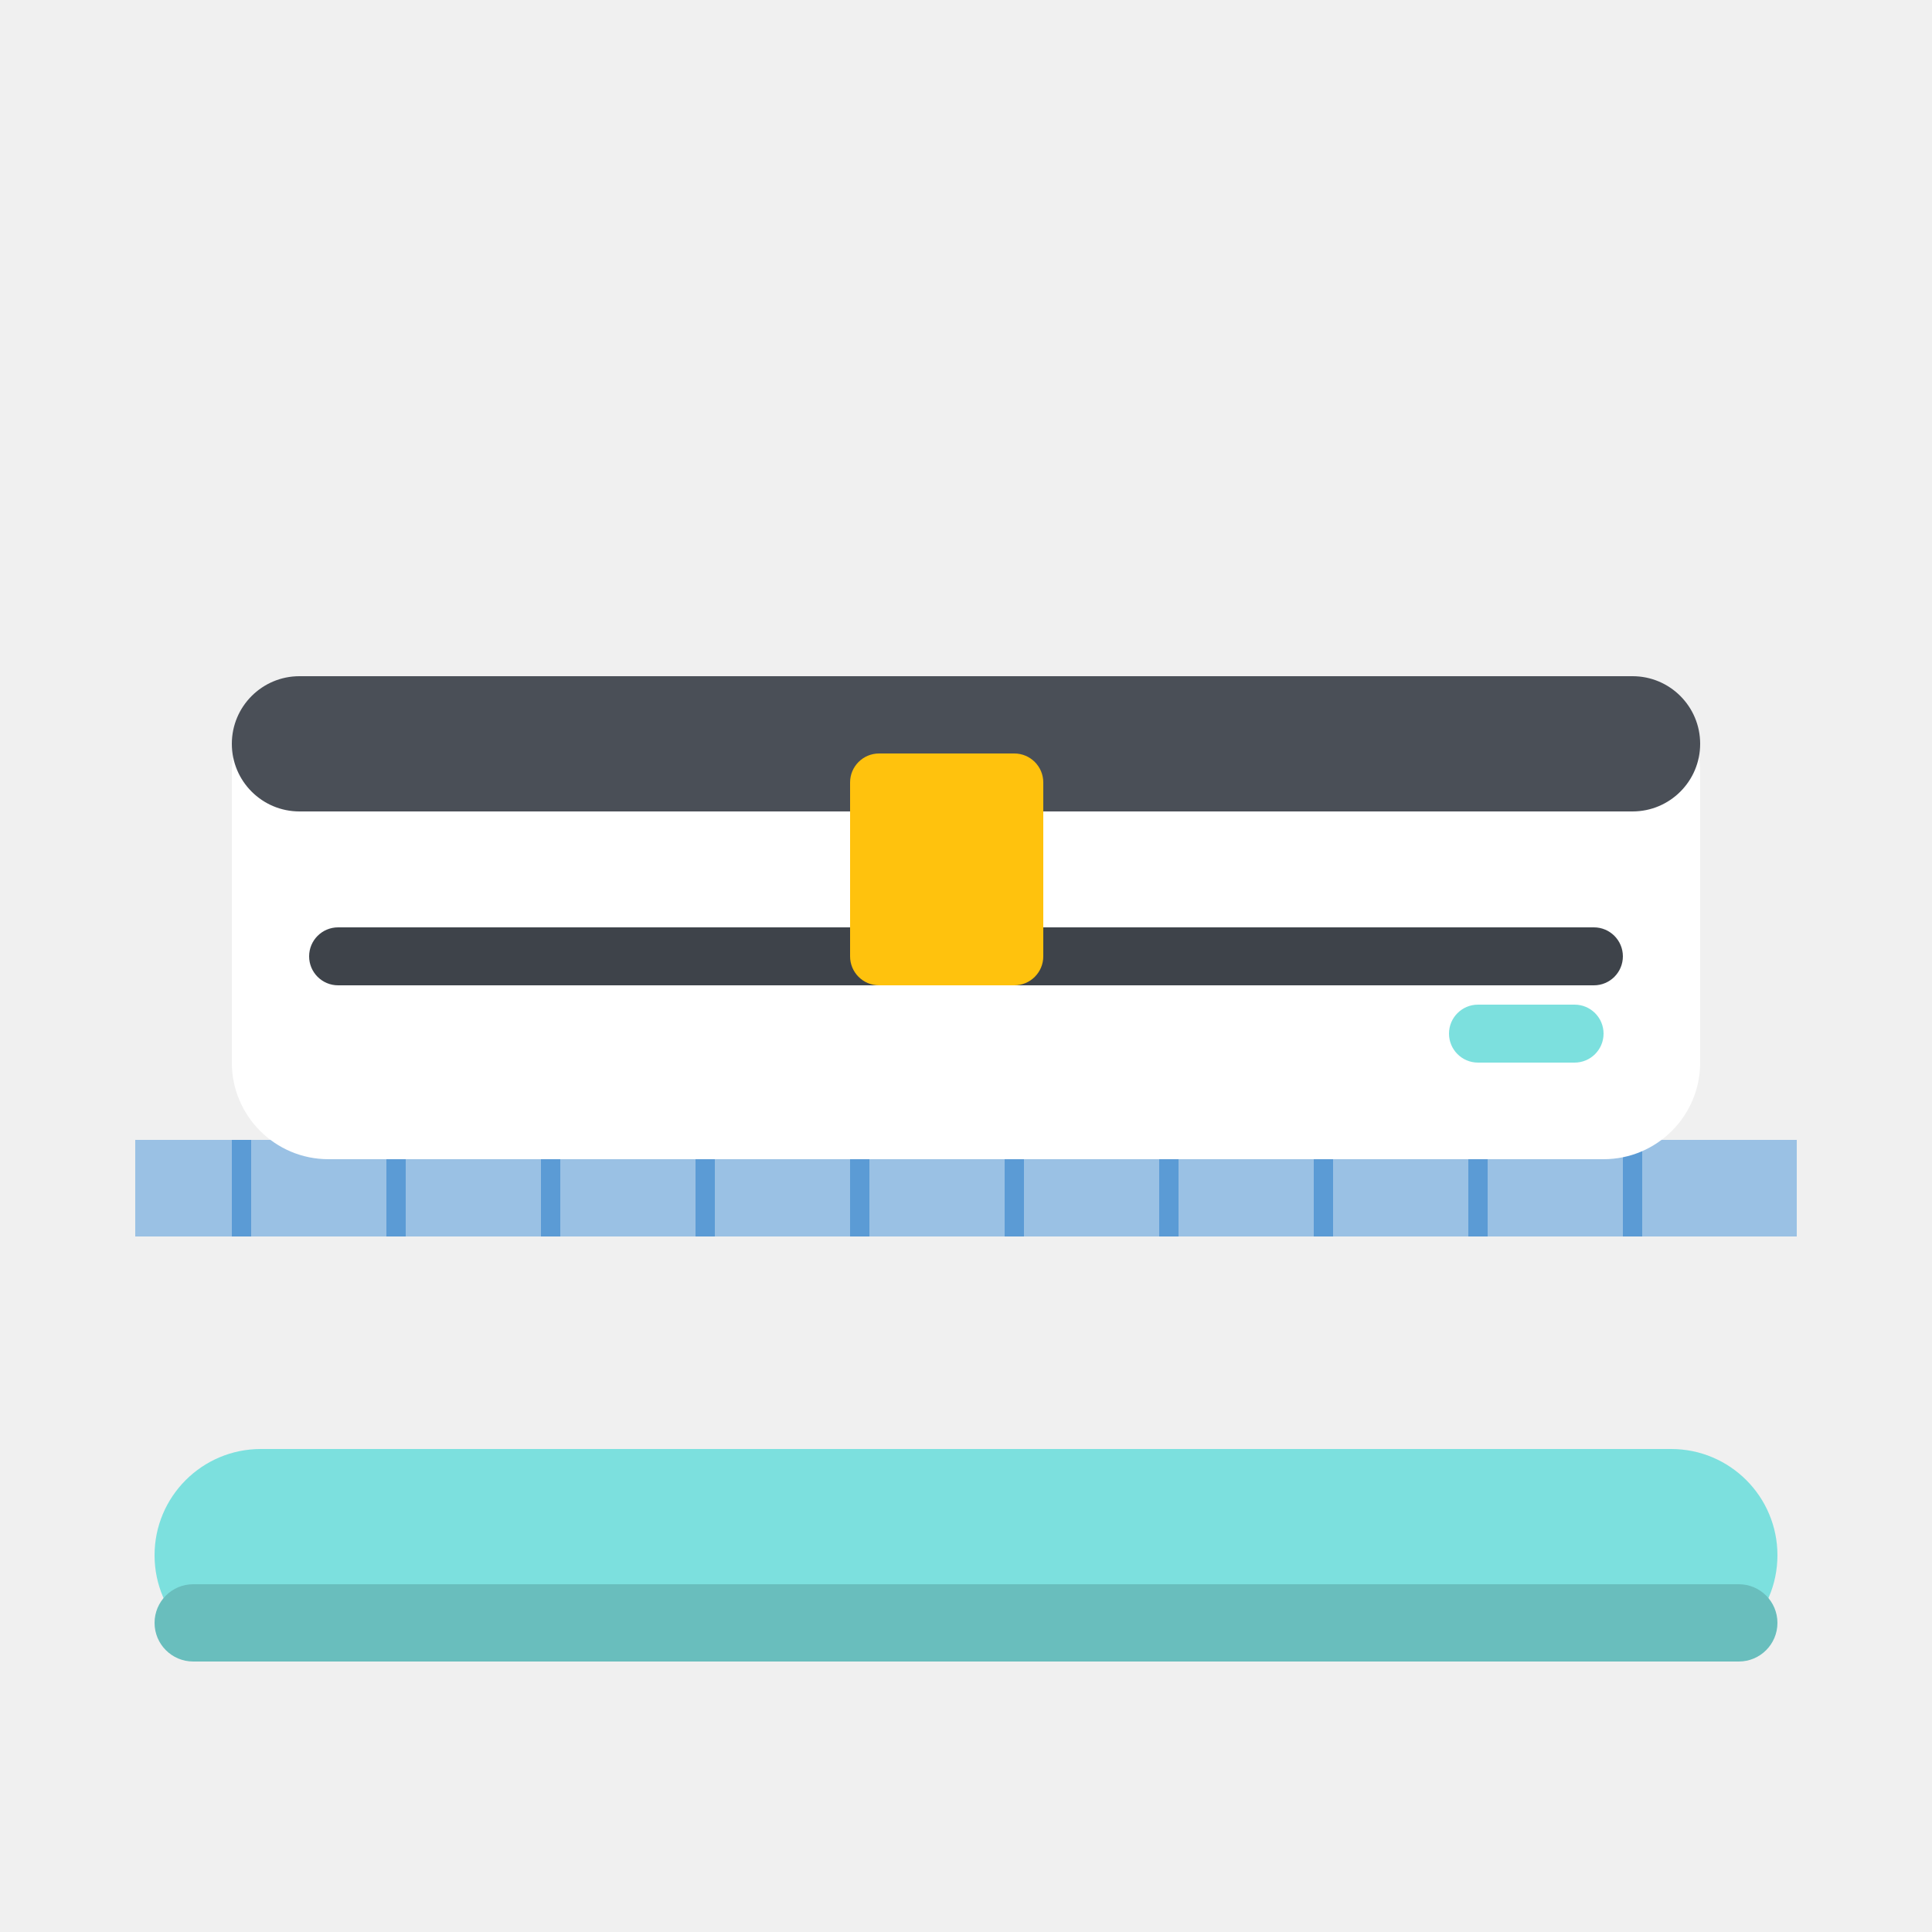
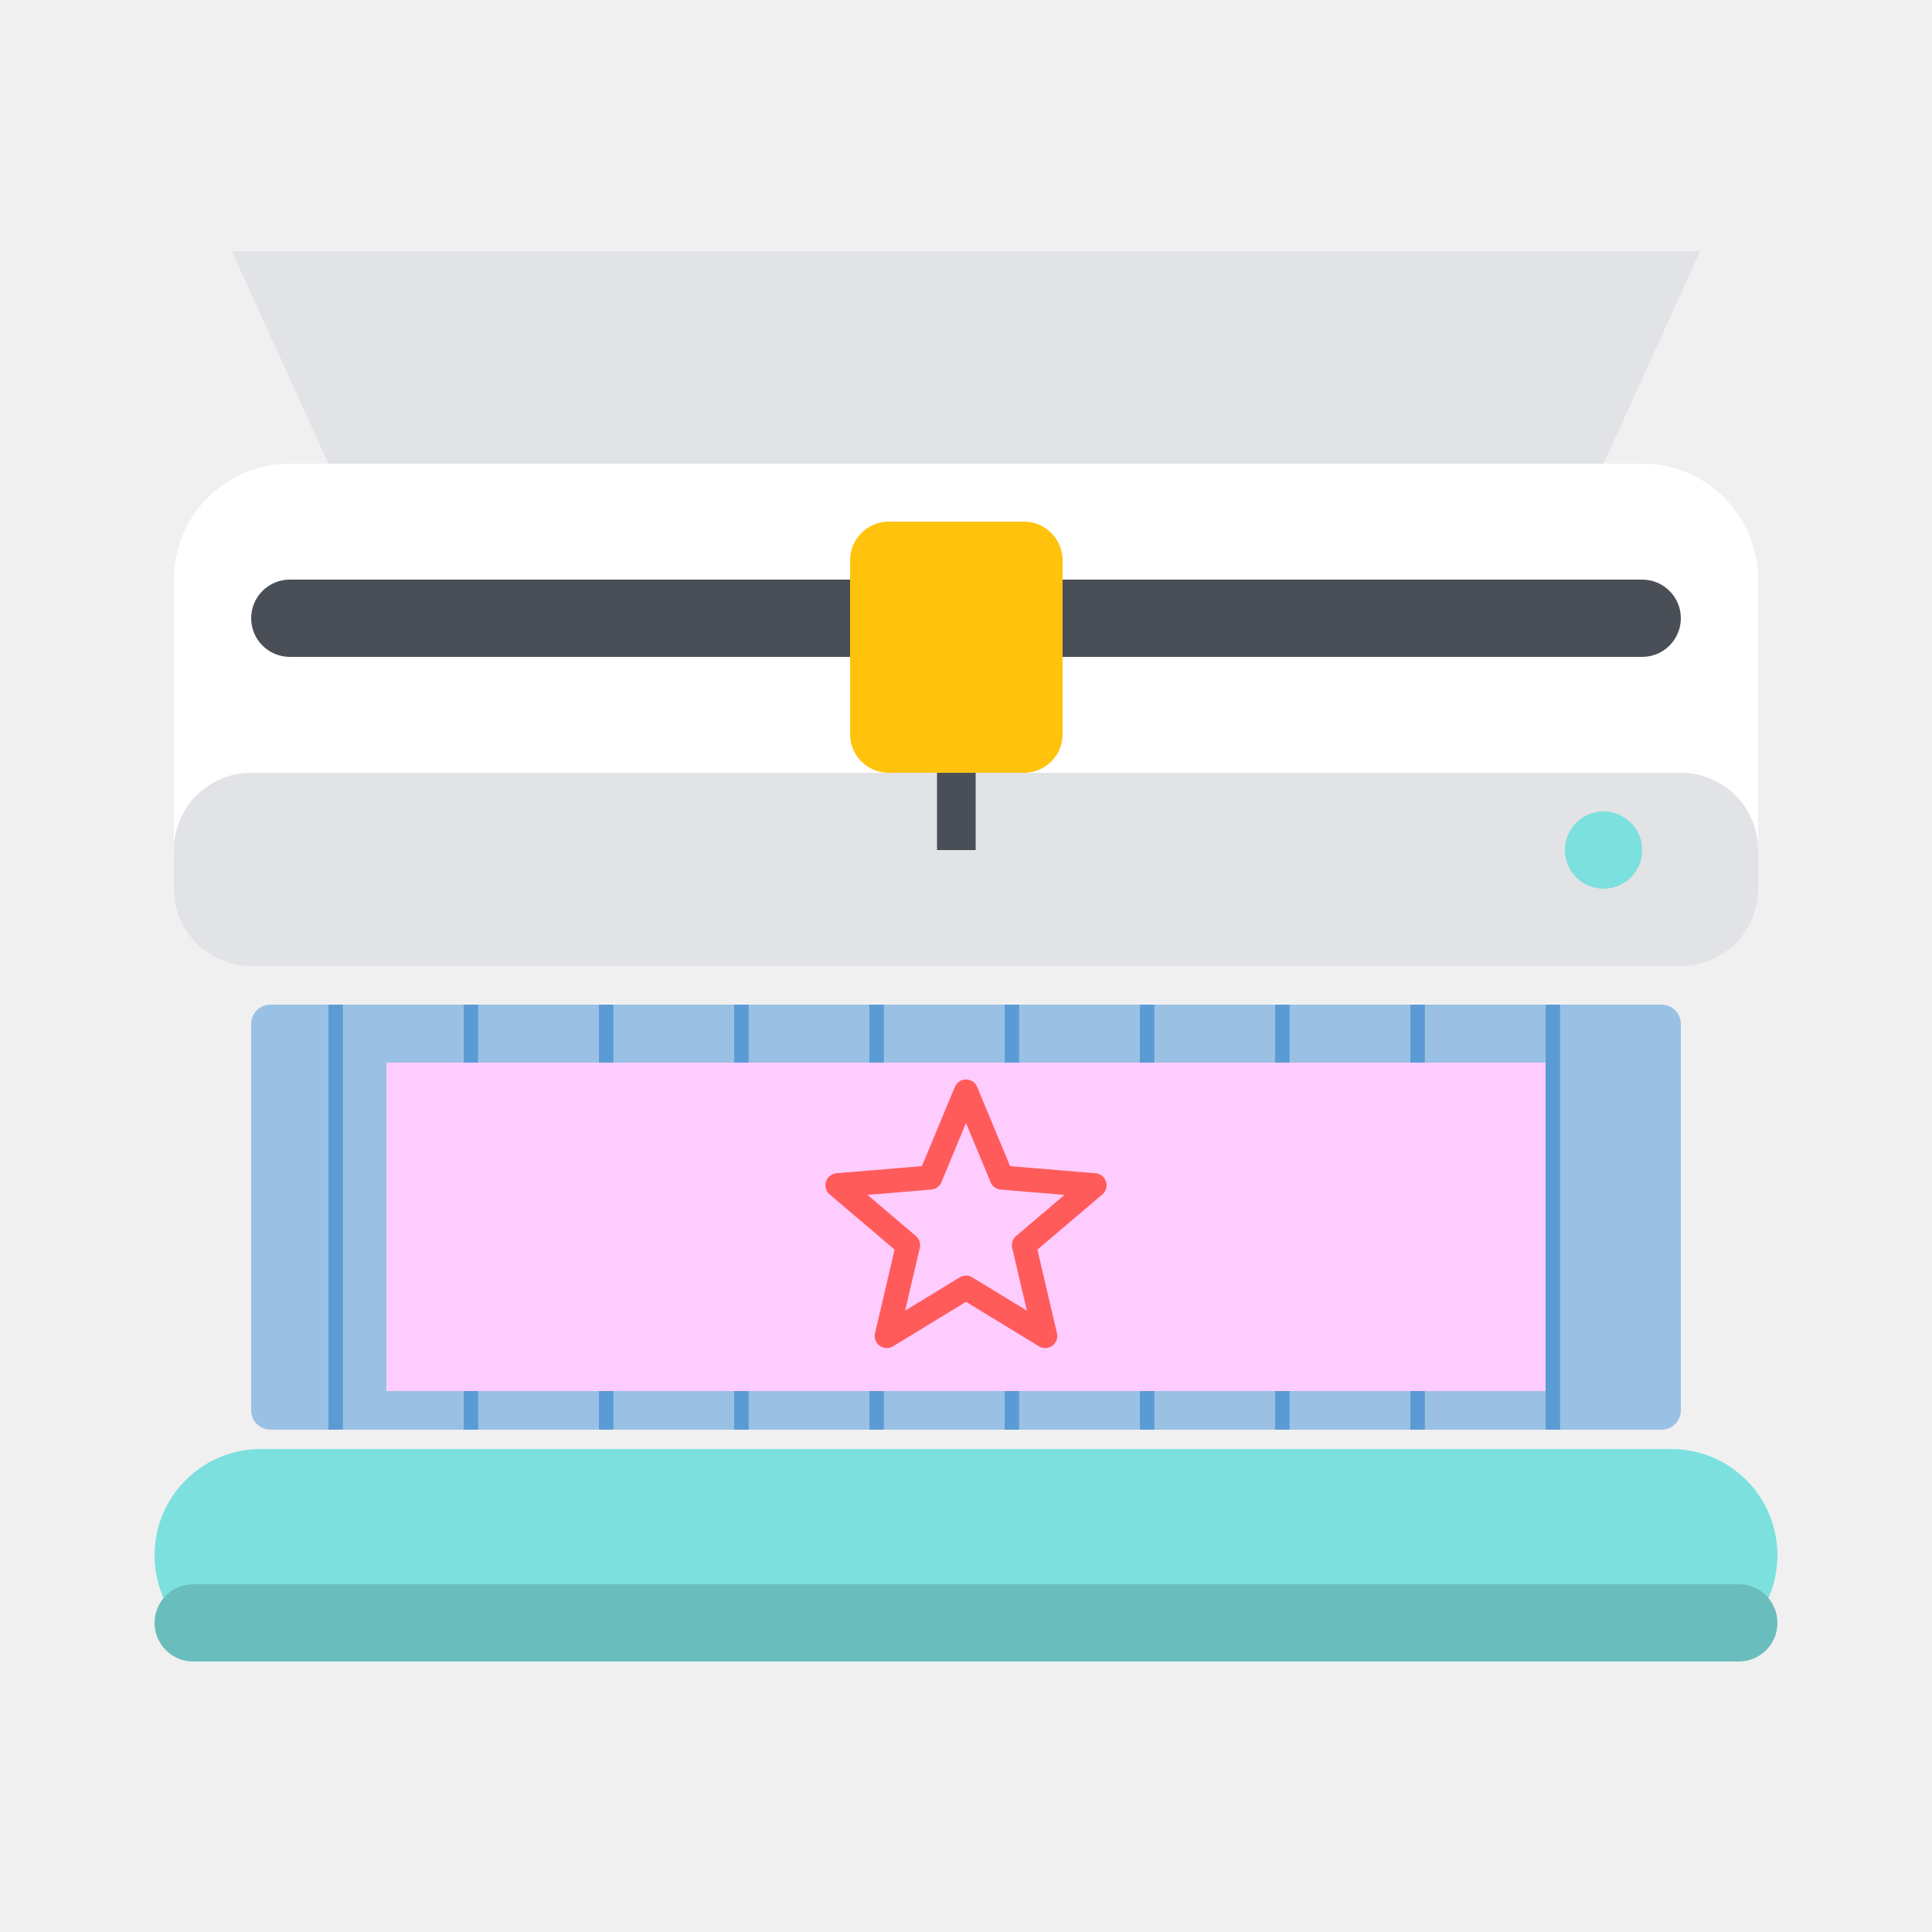
<svg xmlns="http://www.w3.org/2000/svg" viewBox="0 0 200 200">
  <rect x="16" y="150" width="168" height="22" rx="11" fill="#7CE0DE" />
  <rect x="16" y="164" width="168" height="8" rx="4" fill="#69BEBD" />
-   <rect x="14" y="118" width="172" height="10" fill="#9AC1E4" />
-   <rect x="24" y="118" width="2" height="10" fill="#5B9BD5" />
-   <rect x="40" y="118" width="2" height="10" fill="#5B9BD5" />
-   <rect x="56" y="118" width="2" height="10" fill="#5B9BD5" />
-   <rect x="72" y="118" width="2" height="10" fill="#5B9BD5" />
-   <rect x="88" y="118" width="2" height="10" fill="#5B9BD5" />
-   <rect x="104" y="118" width="2" height="10" fill="#5B9BD5" />
-   <rect x="120" y="118" width="2" height="10" fill="#5B9BD5" />
-   <rect x="136" y="118" width="2" height="10" fill="#5B9BD5" />
-   <rect x="152" y="118" width="2" height="10" fill="#5B9BD5" />
-   <rect x="168" y="118" width="2" height="10" fill="#5B9BD5" />
-   <rect x="24" y="70" width="152" height="50" rx="10" fill="#FFFFFF" />
-   <rect x="24" y="70" width="152" height="14" rx="7" fill="#4A4F57" />
-   <rect x="32" y="96" width="136" height="6" rx="3" fill="#3E434A" />
-   <rect x="88" y="78" width="20" height="24" rx="3" fill="#FFC20D" />
-   <rect x="150" y="104" width="16" height="6" rx="3" fill="#7CE0DE" />
+   <rect x="26" y="104" width="148" height="44" rx="2" fill="#9AC1E4" />
+   <rect x="34" y="104" width="1.5" height="44" fill="#5B9BD5" />
+   <rect x="48" y="104" width="1.5" height="44" fill="#5B9BD5" />
+   <rect x="62" y="104" width="1.5" height="44" fill="#5B9BD5" />
+   <rect x="76" y="104" width="1.5" height="44" fill="#5B9BD5" />
+   <rect x="90" y="104" width="1.5" height="44" fill="#5B9BD5" />
+   <rect x="104" y="104" width="1.5" height="44" fill="#5B9BD5" />
+   <rect x="118" y="104" width="1.5" height="44" fill="#5B9BD5" />
+   <rect x="132" y="104" width="1.5" height="44" fill="#5B9BD5" />
+   <rect x="146" y="104" width="1.5" height="44" fill="#5B9BD5" />
+   <rect x="160" y="104" width="1.5" height="44" fill="#5B9BD5" />
+   <rect x="40" y="110" width="120" height="34" fill="#FFCCFF" />
+   <polygon points="100.0,113.0 103.7,121.9 113.3,122.7 106.0,128.9 108.2,138.3 100.0,133.3 91.8,138.3 94.0,128.9 86.7,122.7 96.3,121.9" fill="none" stroke="#FF5B5B" stroke-width="2.5" stroke-linejoin="round" />
+   <polygon points="34,48 166,48 176,26 24,26" fill="#E2E3E6" />
+   <rect x="18" y="48" width="164" height="52" rx="12" fill="#FFFFFF" />
+   <rect x="18" y="80" width="164" height="20" rx="8" fill="#E2E3E6" />
+   <rect x="26" y="60" width="148" height="8" rx="4" fill="#4A4F57" />
+   <rect x="88" y="54" width="22" height="26" rx="4" fill="#FFC20D" />
+   <rect x="97" y="80" width="4" height="8" fill="#4A4F57" />
+   <circle cx="166" cy="88" r="4" fill="#7CE0DE" />
</svg>
